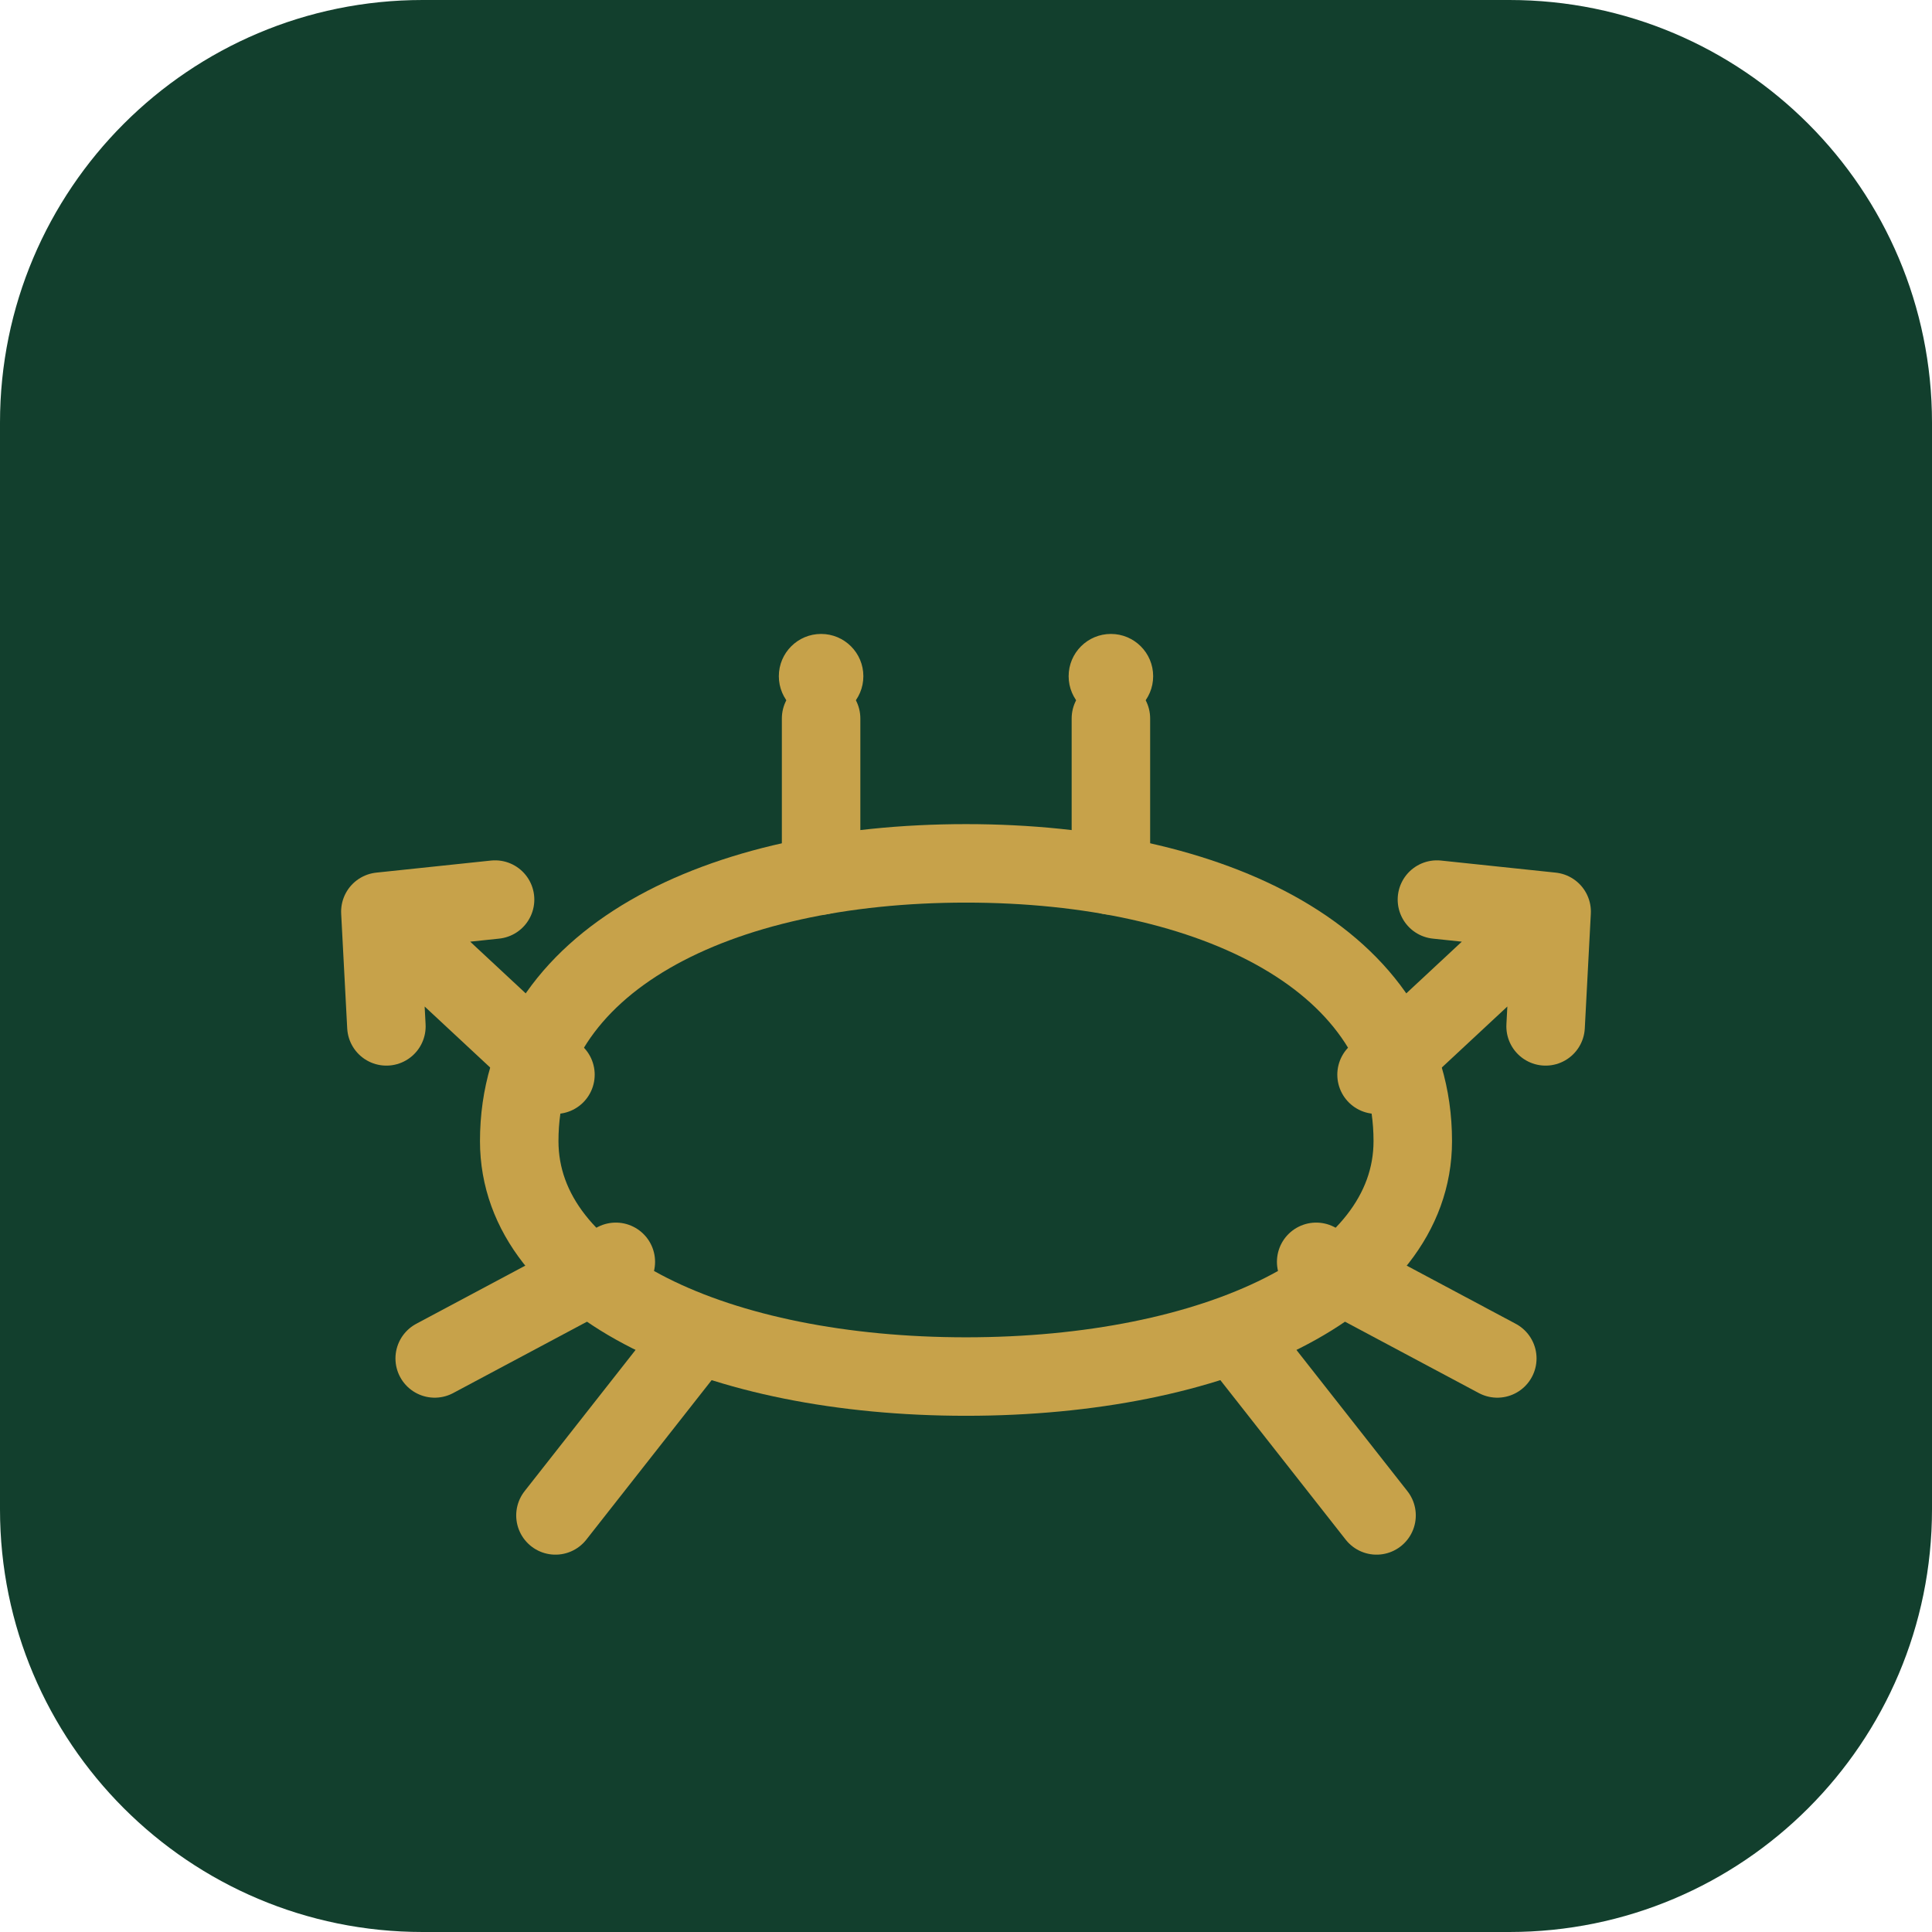
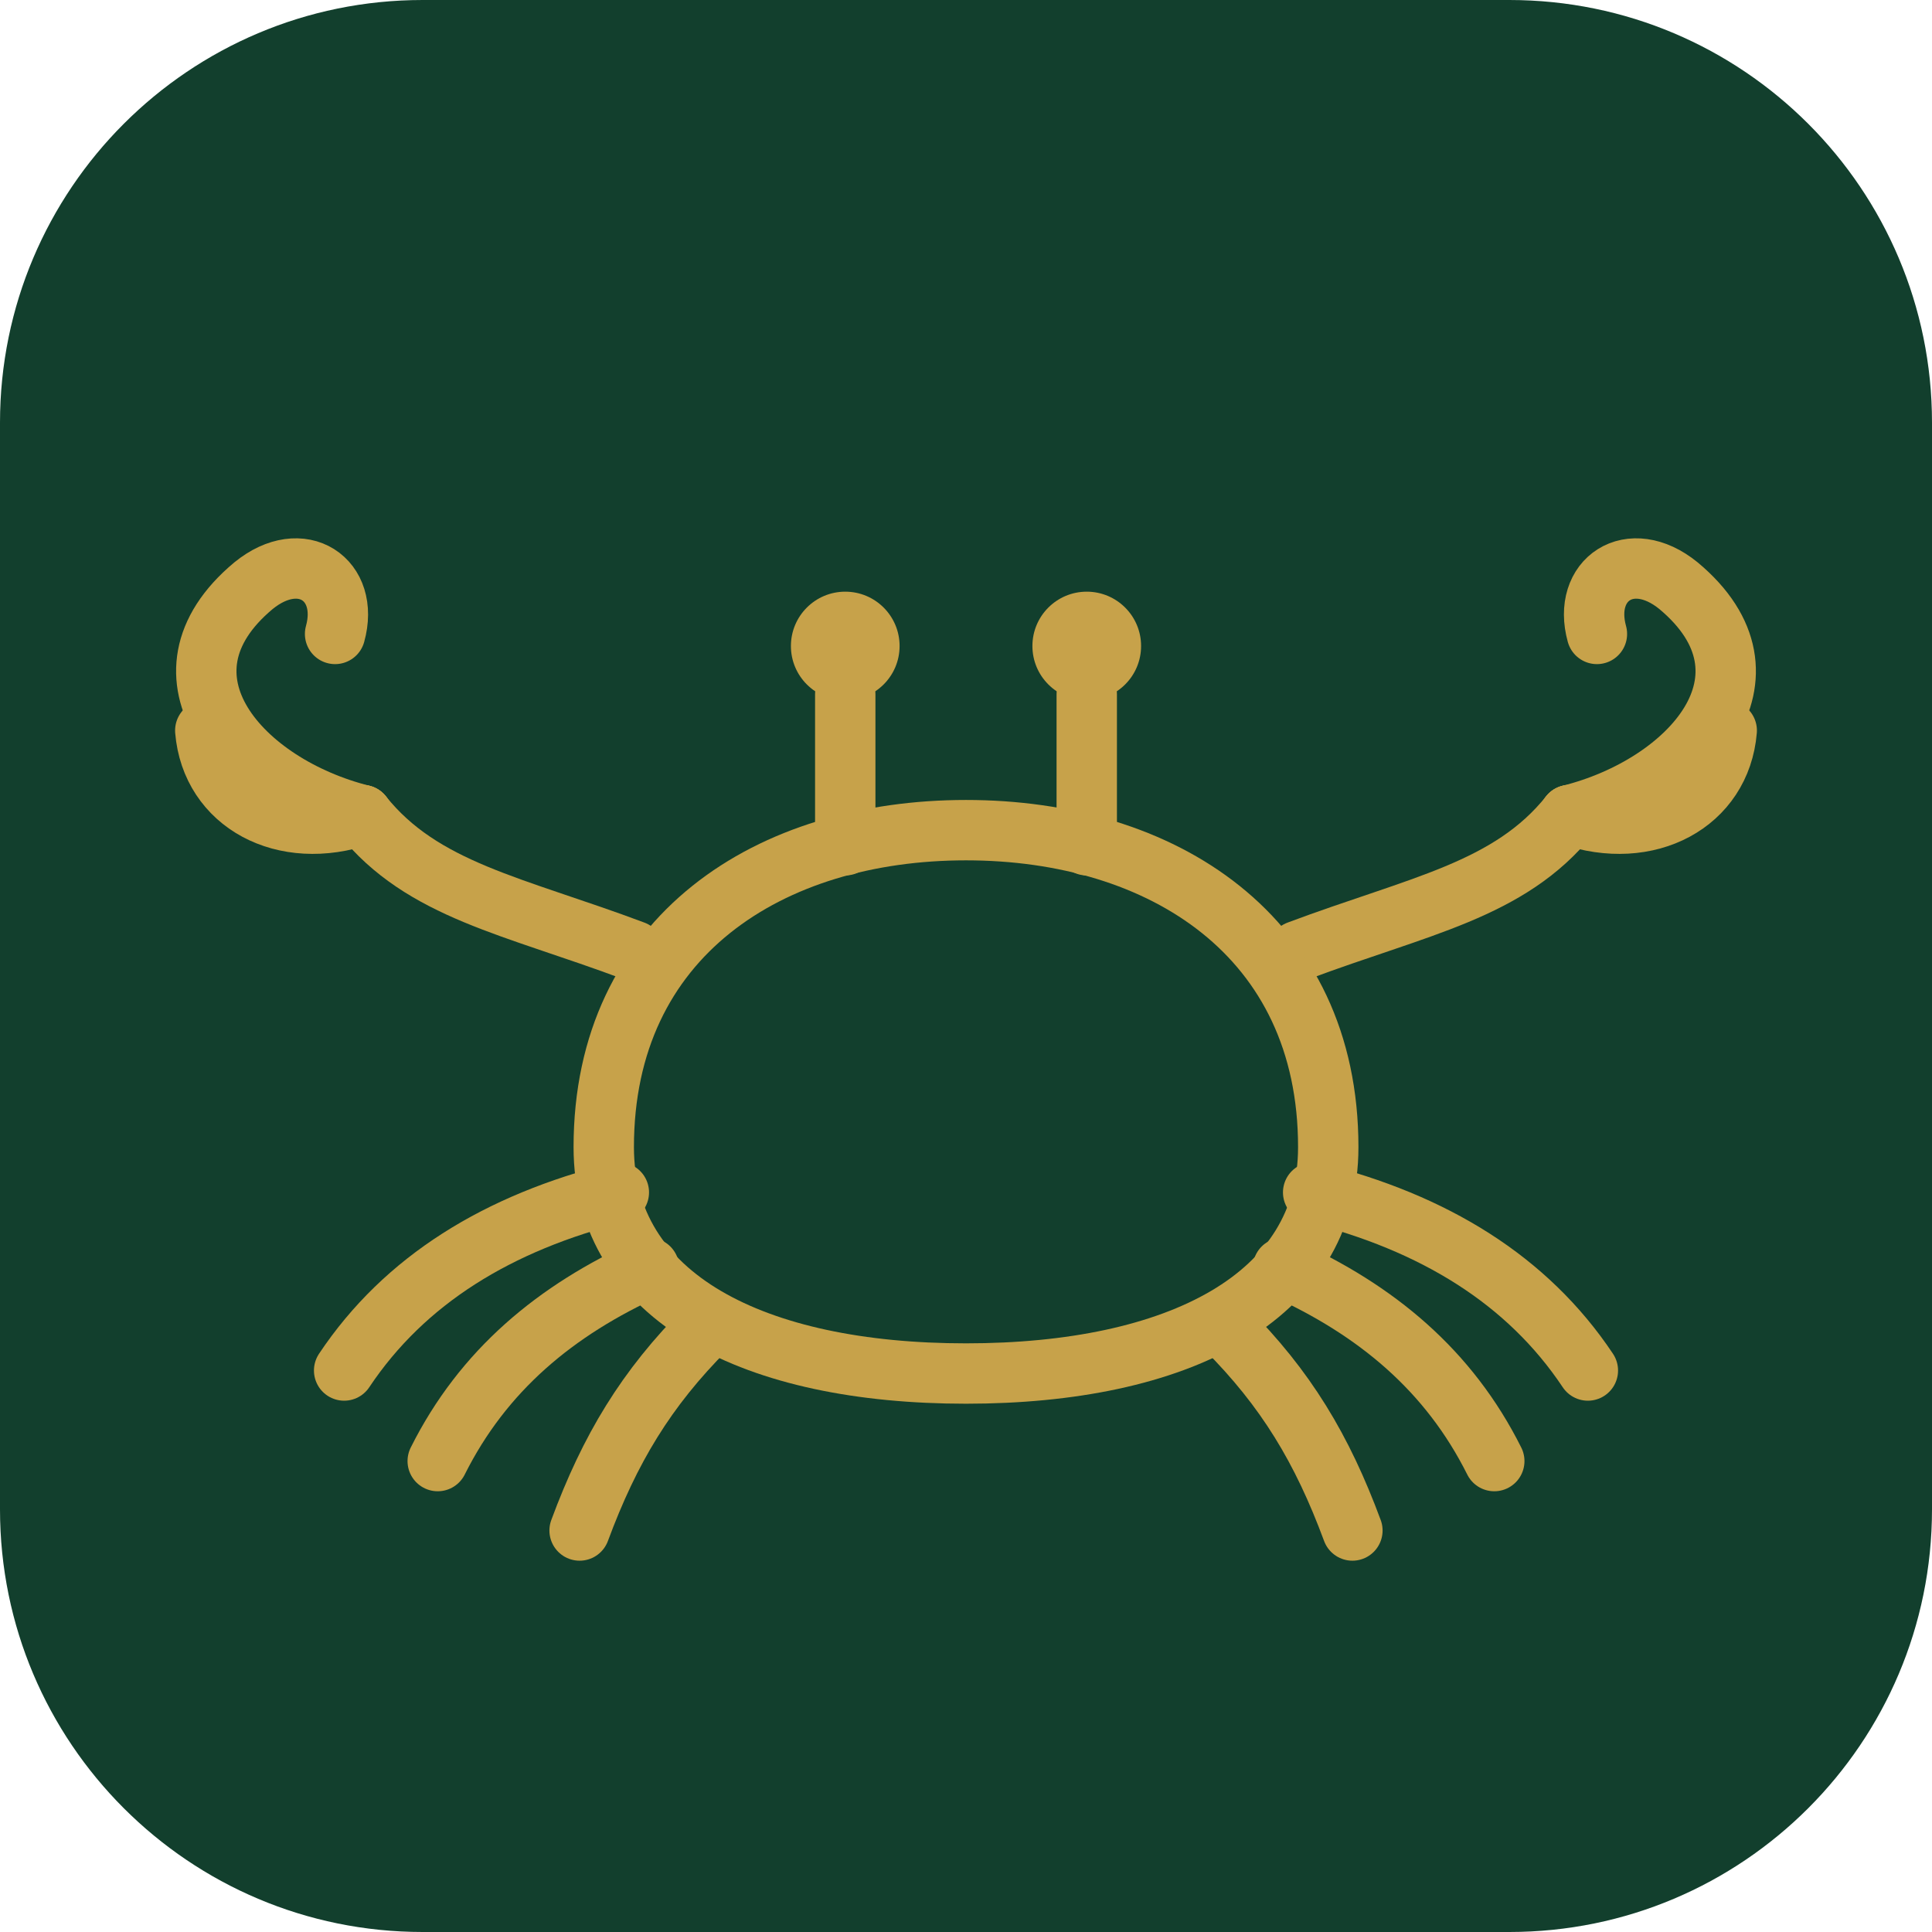
- <svg xmlns="http://www.w3.org/2000/svg" viewBox="0 0 64 64" width="64" height="64">
+ <svg xmlns="http://www.w3.org/2000/svg" viewBox="0 0 64 64" width="64" height="64" role="img" aria-label="Oguaa">
  <rect width="64" height="64" rx="14" fill="#123F2D" />
-   <g transform="translate(8,11) scale(2)" fill="none" stroke="#C7A24A" stroke-width="1.3" stroke-linecap="round" stroke-linejoin="round">
-     <path d="M4.6 13.4c0-3 3.3-4.6 7.4-4.6s7.4 1.6 7.4 4.6c0 2.4-3.3 3.9-7.4 3.9s-7.4-1.5-7.4-3.9Z" />
-     <path d="M9.6 9V6.4M14.4 9V6.4" />
-     <circle cx="9.6" cy="5.7" r="0.7" fill="#C7A24A" stroke="none" />
-     <circle cx="14.4" cy="5.7" r="0.7" fill="#C7A24A" stroke="none" />
-     <path d="M5.2 12.3 2.3 9.6M2.3 9.6l1.9-.2M2.3 9.6l.1 1.9" />
-     <path d="M18.8 12.3 21.7 9.6M21.7 9.6l-1.9-.2M21.7 9.6l-.1 1.9" />
-     <path d="M6.2 15.4 3.2 17M7.4 16.8 5.2 19.6M16.6 16.8 18.8 19.6M17.8 15.4 20.8 17" />
+   <g transform="translate(0,-1)" fill="none" stroke="#C7A24A" stroke-width="2" stroke-linecap="round" stroke-linejoin="round">
+     <path d="M43 32.5C47 31 50 30.5 52 28" />
+     <path d="M52 28C56 27 59.2 23.4 55.6 20.4 54 19.1 52.4 20.2 52.9 22" />
+     <path d="M52 28C54.6 28.9 57 27.6 57.2 25.2" />
+     <path d="M43.5 40.5C47.5 41.5 50.6 43.4 52.6 46.4" />
+     <path d="M42.5 43C45.6 44.4 48 46.4 49.5 49.4" />
+     <path d="M40.6 45C42.6 47 43.8 49 44.8 51.7" />
+     <path d="M21 32.5C17 31 14 30.5 12 28" />
+     <path d="M12 28C8 27 4.8 23.4 8.4 20.4 10 19.1 11.6 20.2 11.1 22" />
+     <path d="M12 28C9.4 28.9 7 27.6 6.8 25.2" />
+     <path d="M20.5 40.5C16.5 41.5 13.4 43.4 11.4 46.4" />
+     <path d="M21.5 43C18.4 44.4 16 46.4 14.5 49.4" />
+     <path d="M23.4 45C21.4 47 20.2 49 19.2 51.7" />
+     <path d="M20 39C20 32 25.5 28.5 32 28.5 38.5 28.5 44 32 44 39 44 44 39 46.5 32 46.5 25 46.5 20 44 20 39Z" />
+     <path d="M28 29L28 24" />
+     <path d="M36 29L36 24" />
+     <circle cx="28" cy="22.4" r="1.8" fill="#C7A24A" stroke="none" />
+     <circle cx="36" cy="22.4" r="1.8" fill="#C7A24A" stroke="none" />
  </g>
</svg>
